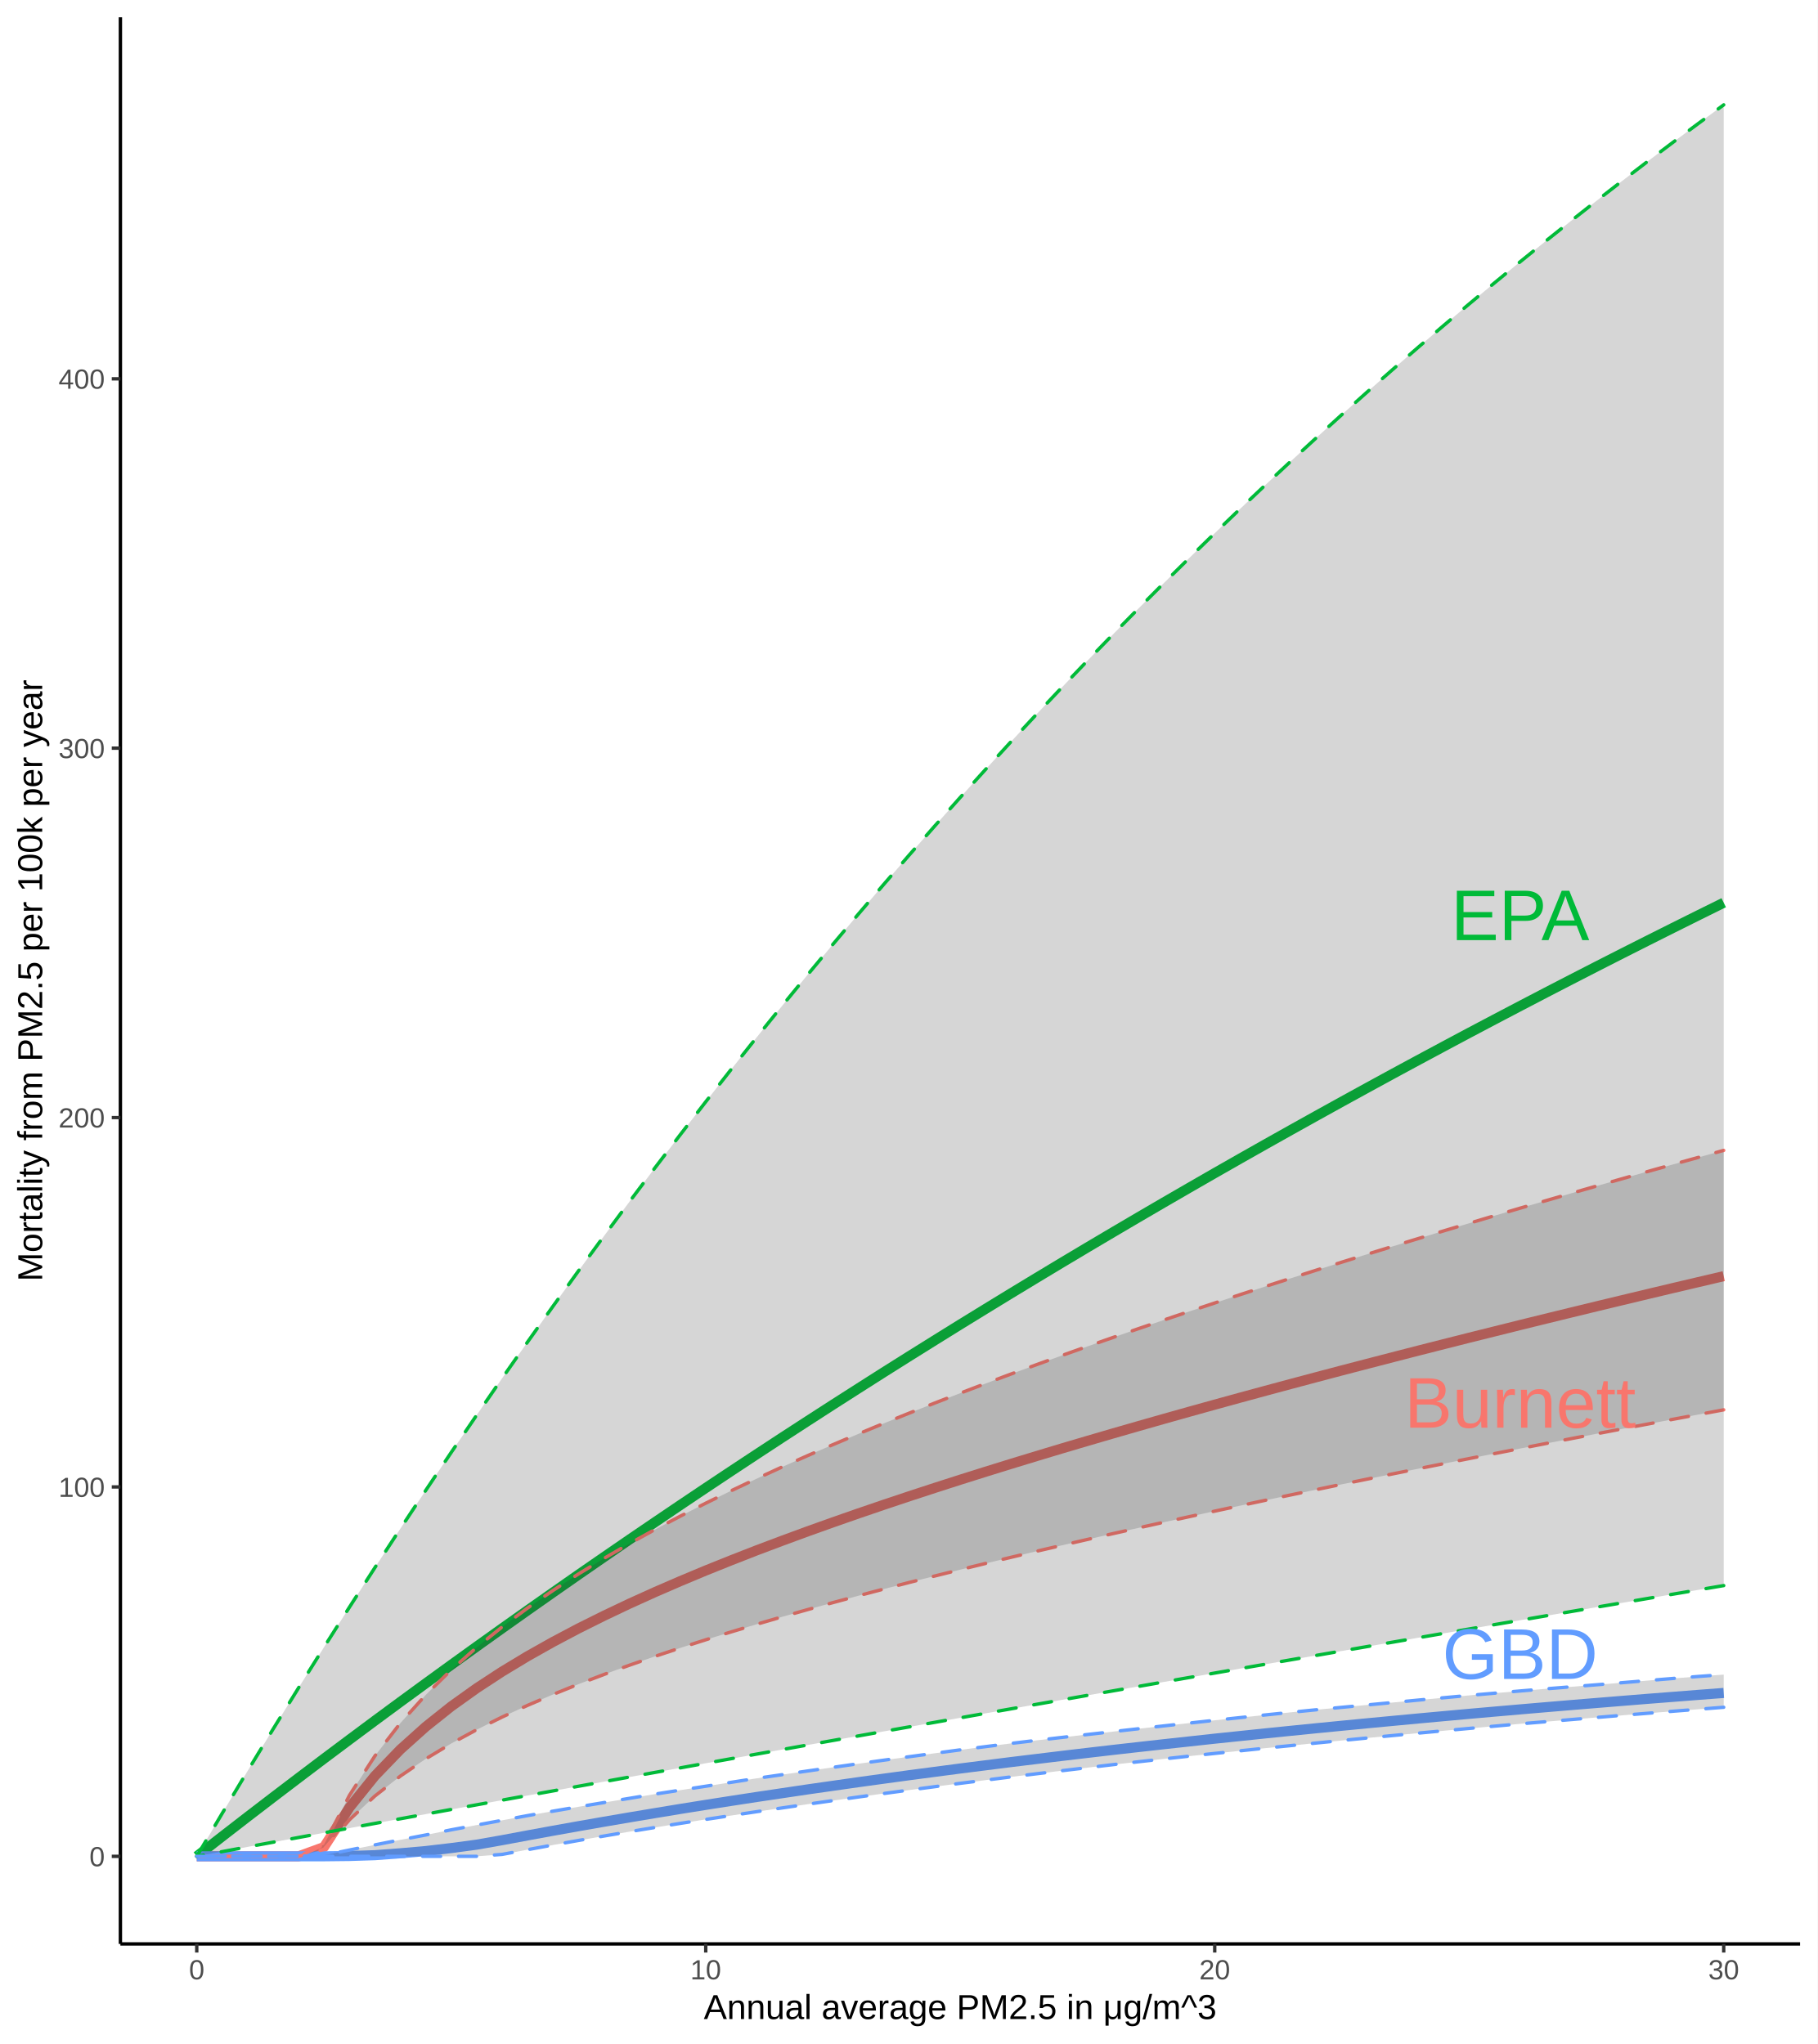
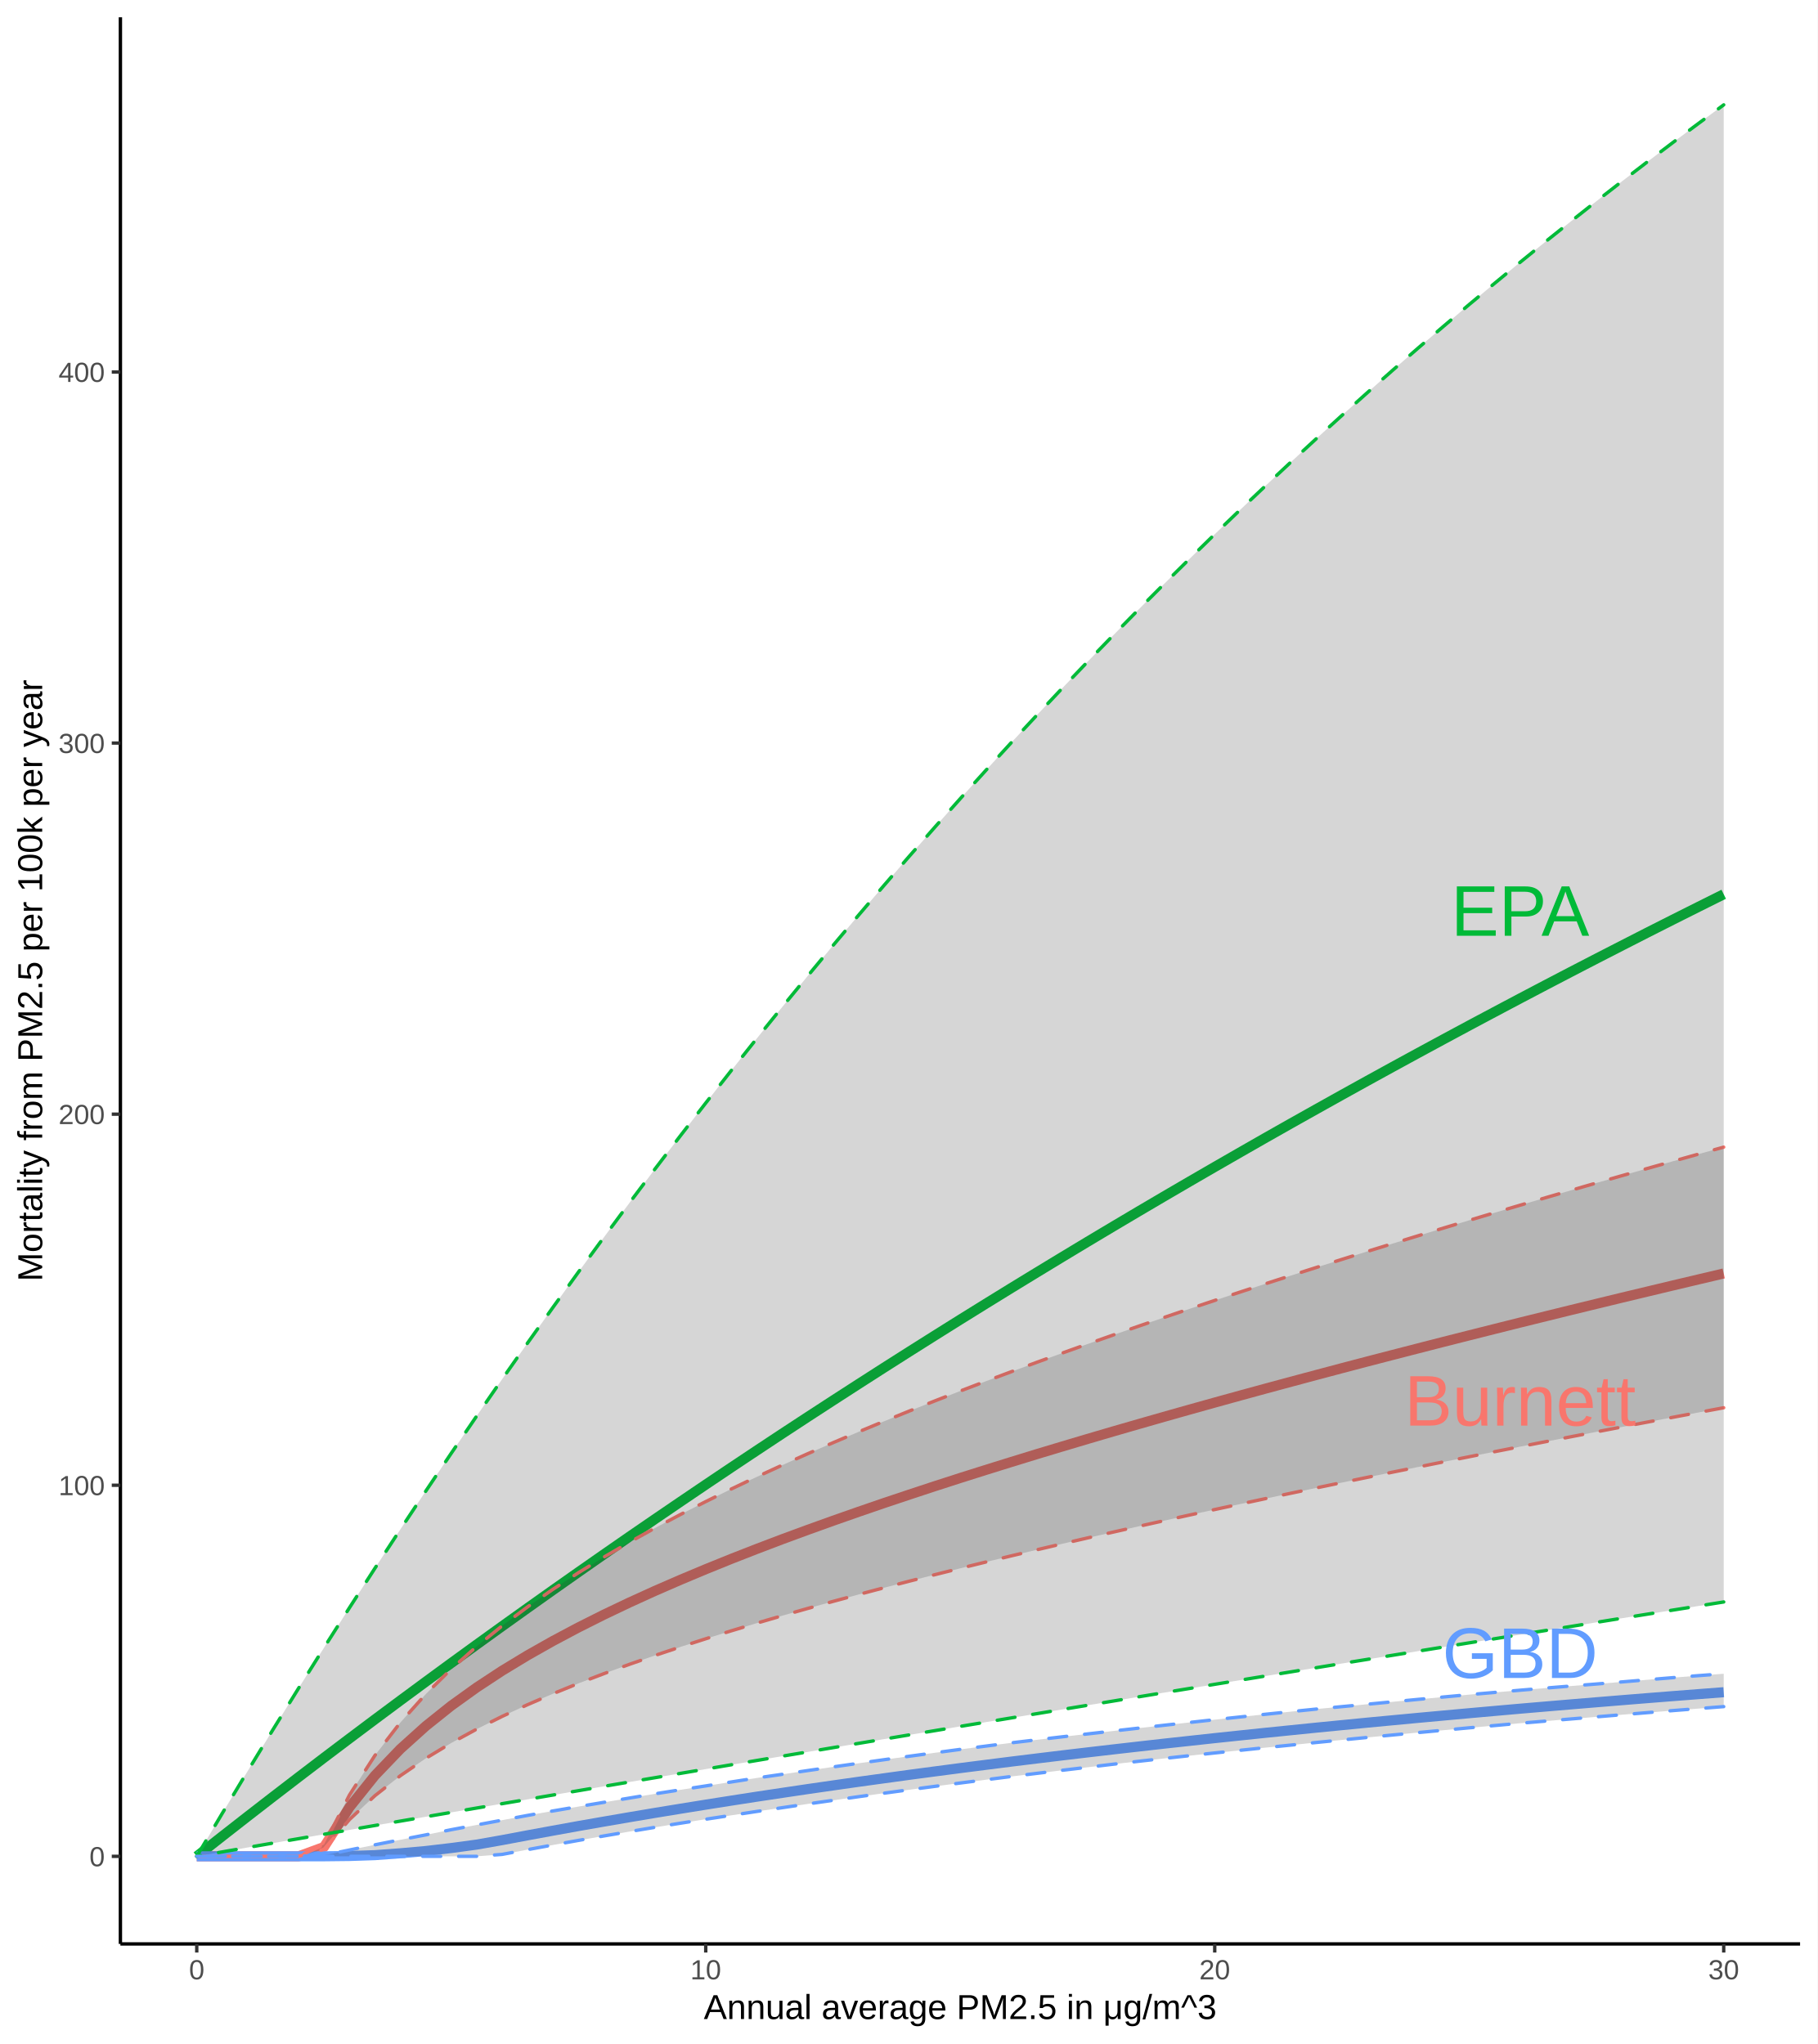
<svg xmlns="http://www.w3.org/2000/svg" class="svglite" width="576.00pt" height="648.00pt" viewBox="0 0 576.00 648.00">
  <defs>
    <style type="text/css">
    .svglite line, .svglite polyline, .svglite polygon, .svglite path, .svglite rect, .svglite circle {
      fill: none;
      stroke: #000000;
      stroke-linecap: round;
      stroke-linejoin: round;
      stroke-miterlimit: 10.00;
    }
  </style>
  </defs>
  <rect width="100%" height="100%" style="stroke: none; fill: #FFFFFF;" />
  <defs>
    <clipPath id="cpMC4wMHw1NzYuMDB8MC4wMHw2NDguMDA=">
      <rect x="0.00" y="0.00" width="576.00" height="648.00" />
    </clipPath>
  </defs>
  <g clip-path="url(#cpMC4wMHw1NzYuMDB8MC4wMHw2NDguMDA=)">
    <rect x="0.00" y="0.00" width="576.00" height="648.00" style="stroke-width: 1.07; stroke: #FFFFFF; fill: #FFFFFF;" />
  </g>
  <defs>
    <clipPath id="cpMzguMTZ8NTcwLjUyfDUuNDh8NjE2LjI3">
      <rect x="38.16" y="5.48" width="532.36" height="610.79" />
    </clipPath>
  </defs>
  <g clip-path="url(#cpMzguMTZ8NTcwLjUyfDUuNDh8NjE2LjI3)">
    <rect x="38.16" y="5.48" width="532.36" height="610.79" style="stroke-width: 1.07; stroke: none; fill: #FFFFFF;" />
-     <polyline points="62.36,588.50 70.43,588.50 78.49,588.50 86.56,588.50 94.63,588.50 102.69,585.56 110.76,573.02 118.82,563.01 126.89,554.63 134.96,547.39 143.02,540.97 151.09,535.20 159.15,529.93 167.22,525.06 175.29,520.52 183.35,516.26 191.42,512.24 199.48,508.41 207.55,504.76 215.62,501.26 223.68,497.89 231.75,494.65 239.81,491.50 247.88,488.46 255.95,485.49 264.01,482.61 272.08,479.79 280.14,477.04 288.21,474.34 296.28,471.70 304.34,469.11 312.41,466.57 320.47,464.07 328.54,461.61 336.61,459.18 344.67,456.80 352.74,454.44 360.80,452.12 368.87,449.82 376.94,447.55 385.00,445.31 393.07,443.09 401.13,440.90 409.20,438.73 417.27,436.58 425.33,434.45 433.40,432.35 441.46,430.26 449.53,428.18 457.60,426.13 465.66,424.09 473.73,422.08 481.79,420.07 489.86,418.08 497.93,416.11 505.99,414.15 514.06,412.21 522.12,410.28 530.19,408.36 538.26,406.46 546.32,404.57 " style="stroke-width: 3.20; stroke: #F8766D; stroke-linecap: butt;" />
-     <polyline points="62.36,588.50 70.43,582.21 78.49,575.97 86.56,569.78 94.63,563.64 102.69,557.54 110.76,551.50 118.82,545.50 126.89,539.55 134.96,533.65 143.02,527.80 151.09,521.99 159.15,516.23 167.22,510.51 175.29,504.84 183.35,499.21 191.42,493.63 199.48,488.09 207.55,482.60 215.62,477.14 223.68,471.73 231.75,466.36 239.81,461.04 247.88,455.75 255.95,450.51 264.01,445.31 272.08,440.15 280.14,435.02 288.21,429.94 296.28,424.90 304.34,419.89 312.41,414.93 320.47,410.00 328.54,405.11 336.61,400.25 344.67,395.44 352.74,390.66 360.80,385.92 368.87,381.21 376.94,376.54 385.00,371.90 393.07,367.30 401.13,362.74 409.20,358.21 417.27,353.71 425.33,349.25 433.40,344.82 441.46,340.42 449.53,336.06 457.60,331.73 465.66,327.43 473.73,323.17 481.79,318.94 489.86,314.73 497.93,310.56 505.99,306.42 514.06,302.31 522.12,298.24 530.19,294.19 538.26,290.17 546.32,286.18 " style="stroke-width: 3.20; stroke: #00BA38; stroke-linecap: butt;" />
-     <polyline points="62.36,588.50 70.43,588.50 78.49,588.50 86.56,588.50 94.63,588.50 102.69,588.49 110.76,588.40 118.82,588.14 126.89,587.54 134.96,586.83 143.02,585.88 151.09,584.80 159.15,583.38 167.22,581.87 175.29,580.39 183.35,578.95 191.42,577.54 199.48,576.16 207.55,574.81 215.62,573.48 223.68,572.19 231.75,570.93 239.81,569.69 247.88,568.49 255.95,567.29 264.01,566.14 272.08,564.99 280.14,563.88 288.21,562.78 296.28,561.72 304.34,560.66 312.41,559.64 320.47,558.62 328.54,557.64 336.61,556.66 344.67,555.71 352.74,554.77 360.80,553.86 368.87,552.96 376.94,552.08 385.00,551.20 393.07,550.36 401.13,549.52 409.20,548.70 417.27,547.89 425.33,547.10 433.40,546.32 441.46,545.56 449.53,544.80 457.60,544.06 465.66,543.33 473.73,542.62 481.79,541.92 489.86,541.23 497.93,540.55 505.99,539.89 514.06,539.23 522.12,538.58 530.19,537.95 538.26,537.32 546.32,536.71 " style="stroke-width: 3.20; stroke: #619CFF; stroke-linecap: butt;" />
-     <polygon points="62.36,588.50 70.43,588.50 78.49,588.50 86.56,588.50 94.63,588.50 102.69,584.82 110.76,569.15 118.82,556.69 126.89,546.28 134.96,537.31 143.02,529.39 151.09,522.26 159.15,515.77 167.22,509.78 175.29,504.21 183.35,498.99 191.42,494.06 199.48,489.38 207.55,484.92 215.62,480.66 223.68,476.55 231.75,472.60 239.81,468.78 247.88,465.07 255.95,461.48 264.01,457.98 272.08,454.57 280.14,451.24 288.21,447.98 296.28,444.79 304.34,441.67 312.41,438.60 320.47,435.59 328.54,432.63 336.61,429.71 344.67,426.84 352.74,424.02 360.80,421.23 368.87,418.48 376.94,415.76 385.00,413.08 393.07,410.43 401.13,407.81 409.20,405.22 417.27,402.65 425.33,400.12 433.40,397.60 441.46,395.12 449.53,392.65 457.60,390.21 465.66,387.80 473.73,385.40 481.79,383.02 489.86,380.67 497.93,378.33 505.99,376.01 514.06,373.71 522.12,371.43 530.19,369.17 538.26,366.93 546.32,364.70 546.32,446.95 538.26,448.45 530.19,449.96 522.12,451.48 514.06,453.01 505.99,454.55 497.93,456.09 489.86,457.65 481.79,459.23 473.73,460.81 465.66,462.40 457.60,464.01 449.53,465.62 441.46,467.25 433.40,468.90 425.33,470.55 417.27,472.23 409.20,473.91 401.13,475.61 393.07,477.33 385.00,479.07 376.94,480.82 368.87,482.59 360.80,484.39 352.74,486.20 344.67,488.04 336.61,489.90 328.54,491.78 320.47,493.70 312.41,495.64 304.34,497.62 296.28,499.63 288.21,501.67 280.14,503.76 272.08,505.89 264.01,508.06 255.95,510.29 247.88,512.58 239.81,514.93 231.75,517.35 223.68,519.85 215.62,522.43 207.55,525.12 199.48,527.92 191.42,530.85 183.35,533.92 175.29,537.18 167.22,540.64 159.15,544.34 151.09,548.35 143.02,552.73 134.96,557.59 126.89,563.06 118.82,569.38 110.76,576.91 102.69,586.30 94.63,588.50 86.56,588.50 78.49,588.50 70.43,588.50 62.36,588.50 " style="stroke-width: 0.00; stroke: none; fill: #333333; fill-opacity: 0.20;" />
-     <polyline points="62.36,588.50 70.43,588.50 78.49,588.50 86.56,588.50 94.63,588.50 102.69,584.82 110.76,569.15 118.82,556.69 126.89,546.28 134.96,537.31 143.02,529.39 151.09,522.26 159.15,515.77 167.22,509.78 175.29,504.21 183.35,498.99 191.42,494.06 199.48,489.38 207.55,484.92 215.62,480.66 223.68,476.55 231.75,472.60 239.81,468.78 247.88,465.07 255.95,461.48 264.01,457.98 272.08,454.57 280.14,451.24 288.21,447.98 296.28,444.79 304.34,441.67 312.41,438.60 320.47,435.59 328.54,432.63 336.61,429.71 344.67,426.84 352.74,424.02 360.80,421.23 368.87,418.48 376.94,415.76 385.00,413.08 393.07,410.43 401.13,407.81 409.20,405.22 417.27,402.65 425.33,400.12 433.40,397.60 441.46,395.12 449.53,392.65 457.60,390.21 465.66,387.80 473.73,385.40 481.79,383.02 489.86,380.67 497.93,378.33 505.99,376.01 514.06,373.71 522.12,371.43 530.19,369.17 538.26,366.93 546.32,364.70 " style="stroke-width: 1.07; stroke: #F8766D; stroke-dasharray: 5.69,5.69;" />
-     <polyline points="546.32,446.95 538.26,448.45 530.19,449.96 522.12,451.48 514.06,453.01 505.99,454.55 497.93,456.09 489.86,457.65 481.79,459.23 473.73,460.81 465.66,462.40 457.60,464.01 449.53,465.62 441.46,467.25 433.40,468.90 425.33,470.55 417.27,472.23 409.20,473.91 401.13,475.61 393.07,477.33 385.00,479.07 376.94,480.82 368.87,482.59 360.80,484.39 352.74,486.20 344.67,488.04 336.61,489.90 328.54,491.78 320.47,493.70 312.41,495.64 304.34,497.62 296.28,499.63 288.21,501.67 280.14,503.76 272.08,505.89 264.01,508.06 255.95,510.29 247.88,512.58 239.81,514.93 231.75,517.35 223.68,519.85 215.62,522.43 207.55,525.12 199.48,527.92 191.42,530.85 183.35,533.92 175.29,537.18 167.22,540.64 159.15,544.34 151.09,548.35 143.02,552.73 134.96,557.59 126.89,563.06 118.82,569.38 110.76,576.91 102.69,586.30 94.63,588.50 86.56,588.50 78.49,588.50 70.43,588.50 62.36,588.50 " style="stroke-width: 1.07; stroke: #F8766D; stroke-dasharray: 5.69,5.69;" />
-     <polygon points="62.36,588.50 70.43,574.87 78.49,561.42 86.56,548.16 94.63,535.09 102.69,522.21 110.76,509.50 118.82,496.98 126.89,484.63 134.96,472.45 143.02,460.44 151.09,448.61 159.15,436.94 167.22,425.43 175.29,414.08 183.35,402.90 191.42,391.87 199.48,381.00 207.55,370.28 215.62,359.71 223.68,349.29 231.75,339.01 239.81,328.88 247.88,318.89 255.95,309.04 264.01,299.34 272.08,289.76 280.14,280.32 288.21,271.02 296.28,261.84 304.34,252.80 312.41,243.88 320.47,235.09 328.54,226.42 336.61,217.87 344.67,209.44 352.74,201.13 360.80,192.94 368.87,184.86 376.94,176.90 385.00,169.05 393.07,161.30 401.13,153.67 409.20,146.15 417.27,138.73 425.33,131.41 433.40,124.20 441.46,117.09 449.53,110.07 457.60,103.16 465.66,96.35 473.73,89.63 481.79,83.00 489.86,76.47 497.93,70.03 505.99,63.68 514.06,57.42 522.12,51.24 530.19,45.16 538.26,39.16 546.32,33.24 546.32,502.67 538.26,504.03 530.19,505.40 522.12,506.77 514.06,508.15 505.99,509.52 497.93,510.90 489.86,512.28 481.79,513.66 473.73,515.04 465.66,516.43 457.60,517.81 449.53,519.20 441.46,520.60 433.40,521.99 425.33,523.39 417.27,524.79 409.20,526.19 401.13,527.59 393.07,528.99 385.00,530.40 376.94,531.81 368.87,533.22 360.80,534.64 352.74,536.05 344.67,537.47 336.61,538.89 328.54,540.31 320.47,541.74 312.41,543.16 304.34,544.59 296.28,546.02 288.21,547.46 280.14,548.89 272.08,550.33 264.01,551.77 255.95,553.21 247.88,554.66 239.81,556.10 231.75,557.55 223.68,559.00 215.62,560.46 207.55,561.91 199.48,563.37 191.42,564.83 183.35,566.29 175.29,567.76 167.22,569.22 159.15,570.69 151.09,572.17 143.02,573.64 134.96,575.12 126.89,576.59 118.82,578.07 110.76,579.56 102.69,581.04 94.63,582.53 86.56,584.02 78.49,585.51 70.43,587.01 62.36,588.50 " style="stroke-width: 0.00; stroke: none; fill: #333333; fill-opacity: 0.20;" />
-     <polyline points="62.36,588.50 70.43,574.87 78.49,561.42 86.56,548.16 94.63,535.09 102.69,522.21 110.76,509.50 118.82,496.98 126.89,484.63 134.96,472.45 143.02,460.44 151.09,448.61 159.15,436.94 167.22,425.43 175.29,414.08 183.35,402.90 191.42,391.87 199.48,381.00 207.55,370.28 215.62,359.71 223.68,349.29 231.75,339.01 239.81,328.88 247.88,318.89 255.95,309.04 264.01,299.34 272.08,289.76 280.14,280.32 288.21,271.02 296.28,261.84 304.34,252.80 312.41,243.88 320.47,235.09 328.54,226.42 336.61,217.87 344.67,209.44 352.74,201.13 360.80,192.94 368.87,184.86 376.94,176.90 385.00,169.05 393.07,161.30 401.13,153.67 409.20,146.15 417.27,138.73 425.33,131.41 433.40,124.20 441.46,117.09 449.53,110.07 457.60,103.16 465.66,96.35 473.73,89.63 481.79,83.00 489.86,76.47 497.93,70.03 505.99,63.68 514.06,57.42 522.12,51.24 530.19,45.16 538.26,39.16 546.32,33.24 " style="stroke-width: 1.07; stroke: #00BA38; stroke-dasharray: 5.69,5.69;" />
-     <polyline points="546.32,502.67 538.26,504.03 530.19,505.40 522.12,506.77 514.06,508.15 505.99,509.52 497.93,510.90 489.86,512.28 481.79,513.66 473.73,515.04 465.66,516.43 457.60,517.81 449.53,519.20 441.46,520.60 433.40,521.99 425.33,523.39 417.27,524.79 409.20,526.19 401.13,527.59 393.07,528.99 385.00,530.40 376.94,531.81 368.87,533.22 360.80,534.64 352.74,536.05 344.67,537.47 336.61,538.89 328.54,540.31 320.47,541.74 312.41,543.16 304.34,544.59 296.28,546.02 288.21,547.46 280.14,548.89 272.08,550.33 264.01,551.77 255.95,553.21 247.88,554.66 239.81,556.10 231.75,557.55 223.68,559.00 215.62,560.46 207.55,561.91 199.48,563.37 191.42,564.83 183.35,566.29 175.29,567.76 167.22,569.22 159.15,570.69 151.09,572.17 143.02,573.64 134.96,575.12 126.89,576.59 118.82,578.07 110.76,579.56 102.69,581.04 94.63,582.53 86.56,584.02 78.49,585.51 70.43,587.01 62.36,588.50 " style="stroke-width: 1.07; stroke: #00BA38; stroke-dasharray: 5.69,5.69;" />
-     <polygon points="62.36,588.50 70.43,588.50 78.49,588.50 86.56,588.50 94.63,588.50 102.69,588.16 110.76,586.50 118.82,584.87 126.89,583.28 134.96,581.73 143.02,580.10 151.09,578.59 159.15,577.09 167.22,575.59 175.29,574.18 183.35,572.80 191.42,571.46 199.48,570.12 207.55,568.78 215.62,567.52 223.68,566.28 231.75,565.04 239.81,563.78 247.88,562.62 255.95,561.45 264.01,560.29 272.08,559.14 280.14,558.02 288.21,556.91 296.28,555.83 304.34,554.75 312.41,553.72 320.47,552.70 328.54,551.74 336.61,550.80 344.67,549.88 352.74,548.97 360.80,548.06 368.87,547.15 376.94,546.26 385.00,545.38 393.07,544.52 401.13,543.67 409.20,542.84 417.27,542.03 425.33,541.26 433.40,540.50 441.46,539.74 449.53,538.97 457.60,538.22 465.66,537.48 473.73,536.78 481.79,536.08 489.86,535.41 497.93,534.76 505.99,534.12 514.06,533.46 522.12,532.79 530.19,532.12 538.26,531.48 546.32,530.89 546.32,541.25 538.26,541.88 530.19,542.51 522.12,543.16 514.06,543.81 505.99,544.48 497.93,545.15 489.86,545.83 481.79,546.50 473.73,547.23 465.66,547.95 457.60,548.69 449.53,549.44 441.46,550.21 433.40,550.98 425.33,551.77 417.27,552.57 409.20,553.39 401.13,554.20 393.07,555.05 385.00,555.88 376.94,556.74 368.87,557.62 360.80,558.52 352.74,559.44 344.67,560.39 336.61,561.35 328.54,562.33 320.47,563.32 312.41,564.34 304.34,565.36 296.28,566.42 288.21,567.49 280.14,568.58 272.08,569.69 264.01,570.83 255.95,571.98 247.88,573.16 239.81,574.35 231.75,575.57 223.68,576.80 215.62,578.06 207.55,579.36 199.48,580.69 191.42,582.07 183.35,583.47 175.29,584.91 167.22,586.39 159.15,587.89 151.09,588.50 143.02,588.50 134.96,588.50 126.89,588.50 118.82,588.50 110.76,588.50 102.69,588.50 94.63,588.50 86.56,588.50 78.49,588.50 70.43,588.50 62.36,588.50 " style="stroke-width: 0.00; stroke: none; fill: #333333; fill-opacity: 0.20;" />
-     <polyline points="62.36,588.50 70.43,588.50 78.49,588.50 86.56,588.50 94.63,588.50 102.69,588.16 110.76,586.50 118.82,584.87 126.89,583.28 134.96,581.73 143.02,580.10 151.09,578.59 159.15,577.09 167.22,575.59 175.29,574.18 183.35,572.80 191.42,571.46 199.48,570.12 207.55,568.78 215.62,567.52 223.68,566.28 231.75,565.04 239.81,563.78 247.88,562.62 255.95,561.45 264.01,560.29 272.08,559.14 280.14,558.02 288.21,556.91 296.28,555.83 304.34,554.75 312.41,553.72 320.47,552.70 328.54,551.74 336.61,550.80 344.67,549.88 352.74,548.97 360.80,548.06 368.87,547.15 376.94,546.26 385.00,545.38 393.07,544.52 401.13,543.67 409.20,542.84 417.27,542.03 425.33,541.26 433.40,540.50 441.46,539.74 449.53,538.97 457.60,538.22 465.66,537.48 473.73,536.78 481.79,536.08 489.86,535.41 497.93,534.76 505.99,534.12 514.06,533.46 522.12,532.79 530.19,532.12 538.26,531.48 546.32,530.89 " style="stroke-width: 1.07; stroke: #619CFF; stroke-dasharray: 5.69,5.69;" />
-     <polyline points="546.32,541.25 538.26,541.88 530.19,542.51 522.12,543.16 514.06,543.81 505.99,544.48 497.93,545.15 489.86,545.83 481.79,546.50 473.73,547.23 465.66,547.95 457.60,548.69 449.53,549.44 441.46,550.21 433.40,550.98 425.33,551.77 417.27,552.57 409.20,553.39 401.13,554.20 393.07,555.05 385.00,555.88 376.94,556.74 368.87,557.62 360.80,558.52 352.74,559.44 344.67,560.39 336.61,561.35 328.54,562.33 320.47,563.32 312.41,564.34 304.34,565.36 296.28,566.42 288.21,567.49 280.14,568.58 272.08,569.69 264.01,570.83 255.95,571.98 247.88,573.16 239.81,574.35 231.75,575.57 223.68,576.80 215.62,578.06 207.55,579.36 199.48,580.69 191.42,582.07 183.35,583.47 175.29,584.91 167.22,586.39 159.15,587.89 151.09,588.50 143.02,588.50 134.96,588.50 126.89,588.50 118.82,588.50 110.76,588.50 102.69,588.50 94.63,588.50 86.56,588.50 78.49,588.50 70.43,588.50 62.36,588.50 " style="stroke-width: 1.07; stroke: #619CFF; stroke-dasharray: 5.69,5.69;" />
-     <text x="481.79" y="452.62" text-anchor="middle" style="font-size: 22.76px; fill: #F8766D; font-family: Arial;" textLength="73.35px" lengthAdjust="spacingAndGlyphs">Burnett</text>
-     <text x="481.79" y="298.05" text-anchor="middle" style="font-size: 22.76px; fill: #00BA38; font-family: Arial;" textLength="45.53px" lengthAdjust="spacingAndGlyphs">EPA</text>
-     <text x="481.79" y="532.25" text-anchor="middle" style="font-size: 22.76px; fill: #619CFF; font-family: Arial;" textLength="49.31px" lengthAdjust="spacingAndGlyphs">GBD</text>
+     <polyline points="62.36,588.50 70.43,588.50 78.49,588.50 86.56,588.50 94.63,588.50 102.69,585.54 110.76,572.95 118.82,562.89 126.89,554.47 134.96,547.20 143.02,540.76 151.09,534.96 159.15,529.66 167.22,524.77 175.29,520.21 183.35,515.93 191.42,511.88 199.48,508.04 207.55,504.37 215.62,500.86 223.68,497.48 231.75,494.21 239.81,491.06 247.88,487.99 255.95,485.02 264.01,482.12 272.08,479.29 280.14,476.52 288.21,473.82 296.28,471.16 304.34,468.56 312.41,466.01 320.47,463.50 328.54,461.02 336.61,458.59 344.67,456.19 352.74,453.82 360.80,451.49 368.87,449.18 376.94,446.90 385.00,444.65 393.07,442.42 401.13,440.22 409.20,438.04 417.27,435.88 425.33,433.74 433.40,431.62 441.46,429.53 449.53,427.45 457.60,425.38 465.66,423.34 473.73,421.31 481.79,419.29 489.86,417.30 497.93,415.31 505.99,413.35 514.06,411.39 522.12,409.46 530.19,407.53 538.26,405.62 546.32,403.72 " style="stroke-width: 3.20; stroke: #F8766D; stroke-linecap: butt;" />
+     <polyline points="62.36,588.50 70.43,582.15 78.49,575.85 86.56,569.60 94.63,563.40 102.69,557.25 110.76,551.15 118.82,545.10 126.89,539.10 134.96,533.14 143.02,527.23 151.09,521.37 159.15,515.56 167.22,509.79 175.29,504.06 183.35,498.39 191.42,492.75 199.48,487.16 207.55,481.62 215.62,476.12 223.68,470.66 231.75,465.24 239.81,459.87 247.88,454.53 255.95,449.24 264.01,444.00 272.08,438.79 280.14,433.62 288.21,428.49 296.28,423.40 304.34,418.35 312.41,413.34 320.47,408.37 328.54,403.44 336.61,398.54 344.67,393.68 352.74,388.86 360.80,384.08 368.87,379.33 376.94,374.62 385.00,369.95 393.07,365.31 401.13,360.70 409.20,356.13 417.27,351.60 425.33,347.10 433.40,342.63 441.46,338.20 449.53,333.80 457.60,329.43 465.66,325.10 473.73,320.80 481.79,316.53 489.86,312.29 497.93,308.08 505.99,303.91 514.06,299.77 522.12,295.65 530.19,291.57 538.26,287.52 546.32,283.50 " style="stroke-width: 3.20; stroke: #00BA38; stroke-linecap: butt;" />
+     <polyline points="62.36,588.50 70.43,588.50 78.49,588.50 86.56,588.50 94.63,588.50 102.69,588.49 110.76,588.40 118.82,588.13 126.89,587.54 134.96,586.82 143.02,585.87 151.09,584.78 159.15,583.36 167.22,581.84 175.29,580.36 183.35,578.90 191.42,577.49 199.48,576.10 207.55,574.74 215.62,573.42 223.68,572.12 231.75,570.85 239.81,569.60 247.88,568.39 255.95,567.19 264.01,566.03 272.08,564.88 280.14,563.77 288.21,562.66 296.28,561.59 304.34,560.53 312.41,559.50 320.47,558.48 328.54,557.49 336.61,556.51 344.67,555.56 352.74,554.62 360.80,553.70 368.87,552.79 376.94,551.91 385.00,551.03 393.07,550.18 401.13,549.34 409.20,548.52 417.27,547.70 425.33,546.91 433.40,546.12 441.46,545.36 449.53,544.60 457.60,543.86 465.66,543.13 473.73,542.41 481.79,541.70 489.86,541.01 497.93,540.33 505.99,539.66 514.06,539.00 522.12,538.35 530.19,537.71 538.26,537.09 546.32,536.47 " style="stroke-width: 3.20; stroke: #619CFF; stroke-linecap: butt;" />
+     <polygon points="62.36,588.50 70.43,588.50 78.49,588.50 86.56,588.50 94.63,588.50 102.69,584.80 110.76,569.06 118.82,556.54 126.89,546.09 134.96,537.07 143.02,529.11 151.09,521.96 159.15,515.43 167.22,509.42 175.29,503.82 183.35,498.58 191.42,493.63 199.48,488.93 207.55,484.45 215.62,480.16 223.68,476.04 231.75,472.06 239.81,468.23 247.88,464.51 255.95,460.89 264.01,457.38 272.08,453.95 280.14,450.61 288.21,447.33 296.28,444.13 304.34,440.99 312.41,437.91 320.47,434.89 328.54,431.91 336.61,428.98 344.67,426.10 352.74,423.26 360.80,420.46 368.87,417.69 376.94,414.96 385.00,412.27 393.07,409.61 401.13,406.97 409.20,404.37 417.27,401.80 425.33,399.25 433.40,396.72 441.46,394.23 449.53,391.75 457.60,389.30 465.66,386.87 473.73,384.46 481.79,382.08 489.86,379.71 497.93,377.36 505.99,375.03 514.06,372.72 522.12,370.43 530.19,368.16 538.26,365.90 546.32,363.67 546.32,446.29 538.26,447.80 530.19,449.32 522.12,450.84 514.06,452.38 505.99,453.93 497.93,455.48 489.86,457.05 481.79,458.63 473.73,460.22 465.66,461.82 457.60,463.43 449.53,465.06 441.46,466.69 433.40,468.35 425.33,470.01 417.27,471.69 409.20,473.38 401.13,475.09 393.07,476.82 385.00,478.56 376.94,480.32 368.87,482.11 360.80,483.91 352.74,485.73 344.67,487.57 336.61,489.44 328.54,491.34 320.47,493.26 312.41,495.21 304.34,497.20 296.28,499.22 288.21,501.27 280.14,503.37 272.08,505.51 264.01,507.69 255.95,509.93 247.88,512.23 239.81,514.59 231.75,517.02 223.68,519.53 215.62,522.13 207.55,524.83 199.48,527.64 191.42,530.58 183.35,533.67 175.29,536.94 167.22,540.42 159.15,544.14 151.09,548.17 143.02,552.57 134.96,557.44 126.89,562.94 118.82,569.29 110.76,576.85 102.69,586.29 94.63,588.50 86.56,588.50 78.49,588.50 70.43,588.50 62.36,588.50 " style="stroke-width: 0.00; stroke: none; fill: #333333; fill-opacity: 0.20;" />
+     <polyline points="62.36,588.50 70.43,588.50 78.49,588.50 86.56,588.50 94.63,588.50 102.69,584.80 110.76,569.06 118.82,556.54 126.89,546.09 134.96,537.07 143.02,529.11 151.09,521.96 159.15,515.43 167.22,509.42 175.29,503.82 183.35,498.58 191.42,493.63 199.48,488.93 207.55,484.45 215.62,480.16 223.68,476.04 231.75,472.06 239.81,468.23 247.88,464.51 255.95,460.89 264.01,457.38 272.08,453.95 280.14,450.61 288.21,447.33 296.28,444.13 304.34,440.99 312.41,437.91 320.47,434.89 328.54,431.91 336.61,428.98 344.67,426.10 352.74,423.26 360.80,420.46 368.87,417.69 376.94,414.96 385.00,412.27 393.07,409.61 401.13,406.97 409.20,404.37 417.27,401.80 425.33,399.25 433.40,396.72 441.46,394.23 449.53,391.75 457.60,389.30 465.66,386.87 473.73,384.46 481.79,382.08 489.86,379.71 497.93,377.36 505.99,375.03 514.06,372.72 522.12,370.43 530.19,368.16 538.26,365.90 546.32,363.67 " style="stroke-width: 1.07; stroke: #F8766D; stroke-dasharray: 5.69,5.69;" />
+     <polyline points="546.32,446.29 538.26,447.80 530.19,449.32 522.12,450.84 514.06,452.38 505.99,453.93 497.93,455.48 489.86,457.05 481.79,458.63 473.73,460.22 465.66,461.82 457.60,463.43 449.53,465.06 441.46,466.69 433.40,468.35 425.33,470.01 417.27,471.69 409.20,473.38 401.13,475.09 393.07,476.82 385.00,478.56 376.94,480.32 368.87,482.11 360.80,483.91 352.74,485.73 344.67,487.57 336.61,489.44 328.54,491.34 320.47,493.26 312.41,495.21 304.34,497.20 296.28,499.22 288.21,501.27 280.14,503.37 272.08,505.51 264.01,507.69 255.95,509.93 247.88,512.23 239.81,514.59 231.75,517.02 223.68,519.53 215.62,522.13 207.55,524.83 199.48,527.64 191.42,530.58 183.35,533.67 175.29,536.94 167.22,540.42 159.15,544.14 151.09,548.17 143.02,552.57 134.96,557.44 126.89,562.94 118.82,569.29 110.76,576.85 102.69,586.29 94.63,588.50 86.56,588.50 78.49,588.50 70.43,588.50 62.36,588.50 " style="stroke-width: 1.07; stroke: #F8766D; stroke-dasharray: 5.69,5.69;" />
+     <polygon points="62.36,588.50 70.43,574.90 78.49,561.49 86.56,548.26 94.63,535.22 102.69,522.37 110.76,509.69 118.82,497.19 126.89,484.86 134.96,472.70 143.02,460.72 151.09,448.90 159.15,437.24 167.22,425.75 175.29,414.42 183.35,403.25 191.42,392.23 199.48,381.37 207.55,370.66 215.62,360.10 223.68,349.68 231.75,339.41 239.81,329.29 247.88,319.30 255.95,309.46 264.01,299.75 272.08,290.18 280.14,280.74 288.21,271.43 296.28,262.25 304.34,253.20 312.41,244.28 320.47,235.48 328.54,226.81 336.61,218.25 344.67,209.82 352.74,201.50 360.80,193.30 368.87,185.21 376.94,177.24 385.00,169.37 393.07,161.62 401.13,153.98 409.20,146.44 417.27,139.00 425.33,131.68 433.40,124.45 441.46,117.32 449.53,110.29 457.60,103.37 465.66,96.53 473.73,89.80 481.79,83.15 489.86,76.60 497.93,70.15 505.99,63.78 514.06,57.50 522.12,51.31 530.19,45.20 538.26,39.18 546.32,33.24 546.32,507.86 538.26,509.15 530.19,510.44 522.12,511.73 514.06,513.02 505.99,514.32 497.93,515.62 489.86,516.91 481.79,518.22 473.73,519.52 465.66,520.82 457.60,522.13 449.53,523.44 441.46,524.75 433.40,526.06 425.33,527.37 417.27,528.69 409.20,530.01 401.13,531.33 393.07,532.65 385.00,533.97 376.94,535.30 368.87,536.62 360.80,537.95 352.74,539.29 344.67,540.62 336.61,541.95 328.54,543.29 320.47,544.63 312.41,545.97 304.34,547.31 296.28,548.66 288.21,550.00 280.14,551.35 272.08,552.70 264.01,554.05 255.95,555.41 247.88,556.76 239.81,558.12 231.75,559.48 223.68,560.85 215.62,562.21 207.55,563.58 199.48,564.94 191.42,566.31 183.35,567.69 175.29,569.06 167.22,570.44 159.15,571.81 151.09,573.19 143.02,574.57 134.96,575.96 126.89,577.34 118.82,578.73 110.76,580.12 102.69,581.51 94.63,582.91 86.56,584.30 78.49,585.70 70.43,587.10 62.36,588.50 " style="stroke-width: 0.00; stroke: none; fill: #333333; fill-opacity: 0.20;" />
+     <polyline points="62.36,588.50 70.43,574.90 78.49,561.49 86.56,548.26 94.63,535.22 102.69,522.37 110.76,509.69 118.82,497.19 126.89,484.86 134.96,472.70 143.02,460.72 151.09,448.90 159.15,437.24 167.22,425.75 175.29,414.42 183.35,403.25 191.42,392.23 199.48,381.37 207.55,370.66 215.62,360.10 223.68,349.68 231.75,339.41 239.81,329.29 247.88,319.30 255.95,309.46 264.01,299.75 272.08,290.18 280.14,280.74 288.21,271.43 296.28,262.25 304.34,253.20 312.41,244.28 320.47,235.48 328.54,226.81 336.61,218.25 344.67,209.82 352.74,201.50 360.80,193.30 368.87,185.21 376.94,177.24 385.00,169.37 393.07,161.62 401.13,153.98 409.20,146.44 417.27,139.00 425.33,131.68 433.40,124.45 441.46,117.32 449.53,110.29 457.60,103.37 465.66,96.53 473.73,89.80 481.79,83.15 489.86,76.60 497.93,70.15 505.99,63.78 514.06,57.50 522.12,51.31 530.19,45.20 538.26,39.18 546.32,33.24 " style="stroke-width: 1.07; stroke: #00BA38; stroke-dasharray: 5.69,5.69;" />
+     <polyline points="546.32,507.86 538.26,509.15 530.19,510.44 522.12,511.73 514.06,513.02 505.99,514.32 497.93,515.62 489.86,516.91 481.79,518.22 473.73,519.52 465.66,520.82 457.60,522.13 449.53,523.44 441.46,524.75 433.40,526.06 425.33,527.37 417.27,528.69 409.20,530.01 401.13,531.33 393.07,532.65 385.00,533.97 376.94,535.30 368.87,536.62 360.80,537.95 352.74,539.29 344.67,540.62 336.61,541.95 328.54,543.29 320.47,544.63 312.41,545.97 304.34,547.31 296.28,548.66 288.21,550.00 280.14,551.35 272.08,552.70 264.01,554.05 255.95,555.41 247.88,556.76 239.81,558.12 231.75,559.48 223.68,560.85 215.62,562.21 207.55,563.58 199.48,564.94 191.42,566.31 183.35,567.69 175.29,569.06 167.22,570.44 159.15,571.81 151.09,573.19 143.02,574.57 134.96,575.96 126.89,577.34 118.82,578.73 110.76,580.12 102.69,581.51 94.63,582.91 86.56,584.30 78.49,585.70 70.43,587.10 62.36,588.50 " style="stroke-width: 1.07; stroke: #00BA38; stroke-dasharray: 5.69,5.69;" />
+     <polygon points="62.36,588.50 70.43,588.50 78.49,588.50 86.56,588.50 94.63,588.50 102.69,588.16 110.76,586.49 118.82,584.85 126.89,583.26 134.96,581.70 143.02,580.06 151.09,578.55 159.15,577.04 167.22,575.53 175.29,574.11 183.35,572.73 191.42,571.38 199.48,570.03 207.55,568.69 215.62,567.42 223.68,566.18 231.75,564.93 239.81,563.67 247.88,562.51 255.95,561.32 264.01,560.16 272.08,559.01 280.14,557.88 288.21,556.77 296.28,555.68 304.34,554.60 312.41,553.56 320.47,552.53 328.54,551.57 336.61,550.62 344.67,549.70 352.74,548.78 360.80,547.87 368.87,546.96 376.94,546.07 385.00,545.18 393.07,544.32 401.13,543.46 409.20,542.63 417.27,541.81 425.33,541.04 433.40,540.28 441.46,539.51 449.53,538.74 457.60,537.98 465.66,537.24 473.73,536.54 481.79,535.84 489.86,535.16 497.93,534.51 505.99,533.87 514.06,533.21 522.12,532.53 530.19,531.86 538.26,531.22 546.32,530.62 546.32,541.04 538.26,541.67 530.19,542.30 522.12,542.95 514.06,543.61 505.99,544.28 497.93,544.95 489.86,545.63 481.79,546.31 473.73,547.04 465.66,547.76 457.60,548.51 449.53,549.26 441.46,550.03 433.40,550.81 425.33,551.60 417.27,552.40 409.20,553.23 401.13,554.04 393.07,554.89 385.00,555.73 376.94,556.60 368.87,557.48 360.80,558.38 352.74,559.31 344.67,560.27 336.61,561.23 328.54,562.21 320.47,563.20 312.41,564.23 304.34,565.26 296.28,566.32 288.21,567.39 280.14,568.49 272.08,569.60 264.01,570.75 255.95,571.90 247.88,573.09 239.81,574.28 231.75,575.51 223.68,576.74 215.62,578.01 207.55,579.31 199.48,580.66 191.42,582.04 183.35,583.45 175.29,584.90 167.22,586.38 159.15,587.89 151.09,588.50 143.02,588.50 134.96,588.50 126.89,588.50 118.82,588.50 110.76,588.50 102.69,588.50 94.63,588.50 86.56,588.50 78.49,588.50 70.43,588.50 62.36,588.50 " style="stroke-width: 0.00; stroke: none; fill: #333333; fill-opacity: 0.20;" />
+     <polyline points="62.36,588.50 70.43,588.50 78.49,588.50 86.56,588.50 94.63,588.50 102.69,588.16 110.76,586.49 118.82,584.85 126.89,583.26 134.96,581.70 143.02,580.06 151.09,578.55 159.15,577.04 167.22,575.53 175.29,574.11 183.35,572.73 191.42,571.38 199.48,570.03 207.55,568.69 215.62,567.42 223.68,566.18 231.75,564.93 239.81,563.67 247.88,562.51 255.95,561.32 264.01,560.16 272.08,559.01 280.14,557.88 288.21,556.77 296.28,555.68 304.34,554.60 312.41,553.56 320.47,552.53 328.54,551.57 336.61,550.62 344.67,549.70 352.74,548.78 360.80,547.87 368.87,546.96 376.94,546.07 385.00,545.18 393.07,544.32 401.13,543.46 409.20,542.63 417.27,541.81 425.33,541.04 433.40,540.28 441.46,539.51 449.53,538.74 457.60,537.98 465.66,537.24 473.73,536.54 481.79,535.84 489.86,535.16 497.93,534.51 505.99,533.87 514.06,533.21 522.12,532.53 530.19,531.86 538.26,531.22 546.32,530.62 " style="stroke-width: 1.07; stroke: #619CFF; stroke-dasharray: 5.69,5.69;" />
+     <polyline points="546.32,541.04 538.26,541.67 530.19,542.30 522.12,542.95 514.06,543.61 505.99,544.28 497.93,544.95 489.86,545.63 481.79,546.31 473.73,547.04 465.66,547.76 457.60,548.51 449.53,549.26 441.46,550.03 433.40,550.81 425.33,551.60 417.27,552.40 409.20,553.23 401.13,554.04 393.07,554.89 385.00,555.73 376.94,556.60 368.87,557.48 360.80,558.38 352.74,559.31 344.67,560.27 336.61,561.23 328.54,562.21 320.47,563.20 312.41,564.23 304.34,565.26 296.28,566.32 288.21,567.39 280.14,568.49 272.08,569.60 264.01,570.75 255.95,571.90 247.88,573.09 239.81,574.28 231.75,575.51 223.68,576.74 215.62,578.01 207.55,579.31 199.48,580.66 191.42,582.04 183.35,583.45 175.29,584.90 167.22,586.38 159.15,587.89 151.09,588.50 143.02,588.50 134.96,588.50 126.89,588.50 118.82,588.50 110.76,588.50 102.69,588.50 94.63,588.50 86.56,588.50 78.49,588.50 70.43,588.50 62.36,588.50 " style="stroke-width: 1.07; stroke: #619CFF; stroke-dasharray: 5.69,5.69;" />
+     <text x="481.79" y="451.96" text-anchor="middle" style="font-size: 22.76px; fill: #F8766D; font-family: Arial;" textLength="73.35px" lengthAdjust="spacingAndGlyphs">Burnett</text>
+     <text x="481.79" y="296.67" text-anchor="middle" style="font-size: 22.76px; fill: #00BA38; font-family: Arial;" textLength="45.53px" lengthAdjust="spacingAndGlyphs">EPA</text>
+     <text x="481.79" y="531.96" text-anchor="middle" style="font-size: 22.76px; fill: #619CFF; font-family: Arial;" textLength="49.31px" lengthAdjust="spacingAndGlyphs">GBD</text>
  </g>
  <g clip-path="url(#cpMC4wMHw1NzYuMDB8MC4wMHw2NDguMDA=)">
    <polyline points="38.16,616.27 38.16,5.48 " style="stroke-width: 1.07; stroke-linecap: butt;" />
    <text x="33.23" y="591.66" text-anchor="end" style="font-size: 8.80px; fill: #4D4D4D; font-family: Arial;" textLength="4.90px" lengthAdjust="spacingAndGlyphs">0</text>
-     <text x="33.23" y="474.55" text-anchor="end" style="font-size: 8.80px; fill: #4D4D4D; font-family: Arial;" textLength="14.69px" lengthAdjust="spacingAndGlyphs">100</text>
-     <text x="33.23" y="357.45" text-anchor="end" style="font-size: 8.80px; fill: #4D4D4D; font-family: Arial;" textLength="14.69px" lengthAdjust="spacingAndGlyphs">200</text>
-     <text x="33.23" y="240.35" text-anchor="end" style="font-size: 8.80px; fill: #4D4D4D; font-family: Arial;" textLength="14.69px" lengthAdjust="spacingAndGlyphs">300</text>
-     <text x="33.23" y="123.24" text-anchor="end" style="font-size: 8.80px; fill: #4D4D4D; font-family: Arial;" textLength="14.69px" lengthAdjust="spacingAndGlyphs">400</text>
+     <text x="33.23" y="474.01" text-anchor="end" style="font-size: 8.80px; fill: #4D4D4D; font-family: Arial;" textLength="14.69px" lengthAdjust="spacingAndGlyphs">100</text>
+     <text x="33.23" y="356.37" text-anchor="end" style="font-size: 8.80px; fill: #4D4D4D; font-family: Arial;" textLength="14.69px" lengthAdjust="spacingAndGlyphs">200</text>
+     <text x="33.23" y="238.73" text-anchor="end" style="font-size: 8.80px; fill: #4D4D4D; font-family: Arial;" textLength="14.69px" lengthAdjust="spacingAndGlyphs">300</text>
+     <text x="33.23" y="121.08" text-anchor="end" style="font-size: 8.80px; fill: #4D4D4D; font-family: Arial;" textLength="14.69px" lengthAdjust="spacingAndGlyphs">400</text>
    <polyline points="35.42,588.50 38.16,588.50 " style="stroke-width: 1.07; stroke: #333333; stroke-linecap: butt;" />
-     <polyline points="35.42,471.40 38.16,471.40 " style="stroke-width: 1.07; stroke: #333333; stroke-linecap: butt;" />
-     <polyline points="35.42,354.30 38.16,354.30 " style="stroke-width: 1.07; stroke: #333333; stroke-linecap: butt;" />
-     <polyline points="35.42,237.19 38.16,237.19 " style="stroke-width: 1.07; stroke: #333333; stroke-linecap: butt;" />
-     <polyline points="35.42,120.09 38.16,120.09 " style="stroke-width: 1.07; stroke: #333333; stroke-linecap: butt;" />
+     <polyline points="35.42,470.86 38.16,470.86 " style="stroke-width: 1.07; stroke: #333333; stroke-linecap: butt;" />
+     <polyline points="35.42,353.22 38.16,353.22 " style="stroke-width: 1.07; stroke: #333333; stroke-linecap: butt;" />
+     <polyline points="35.42,235.57 38.16,235.57 " style="stroke-width: 1.07; stroke: #333333; stroke-linecap: butt;" />
+     <polyline points="35.42,117.93 38.16,117.93 " style="stroke-width: 1.07; stroke: #333333; stroke-linecap: butt;" />
    <polyline points="38.16,616.27 570.52,616.27 " style="stroke-width: 1.07; stroke-linecap: butt;" />
    <polyline points="62.36,619.01 62.36,616.27 " style="stroke-width: 1.07; stroke: #333333; stroke-linecap: butt;" />
    <polyline points="223.68,619.01 223.68,616.27 " style="stroke-width: 1.07; stroke: #333333; stroke-linecap: butt;" />
    <polyline points="385.00,619.01 385.00,616.27 " style="stroke-width: 1.07; stroke: #333333; stroke-linecap: butt;" />
    <polyline points="546.32,619.01 546.32,616.27 " style="stroke-width: 1.07; stroke: #333333; stroke-linecap: butt;" />
    <text x="62.36" y="627.50" text-anchor="middle" style="font-size: 8.80px; fill: #4D4D4D; font-family: Arial;" textLength="4.90px" lengthAdjust="spacingAndGlyphs">0</text>
    <text x="223.68" y="627.50" text-anchor="middle" style="font-size: 8.80px; fill: #4D4D4D; font-family: Arial;" textLength="9.79px" lengthAdjust="spacingAndGlyphs">10</text>
    <text x="385.00" y="627.50" text-anchor="middle" style="font-size: 8.80px; fill: #4D4D4D; font-family: Arial;" textLength="9.79px" lengthAdjust="spacingAndGlyphs">20</text>
    <text x="546.32" y="627.50" text-anchor="middle" style="font-size: 8.80px; fill: #4D4D4D; font-family: Arial;" textLength="9.79px" lengthAdjust="spacingAndGlyphs">30</text>
    <text x="304.34" y="640.09" text-anchor="middle" style="font-size: 11.00px; font-family: Arial;" textLength="162.93px" lengthAdjust="spacingAndGlyphs">Annual average PM2.5 in μg/m^3</text>
    <text transform="translate(13.37,310.87) rotate(-90)" text-anchor="middle" style="font-size: 11.00px; font-family: Arial;" textLength="190.75px" lengthAdjust="spacingAndGlyphs">Mortality from PM2.5 per 100k per year</text>
  </g>
</svg>
